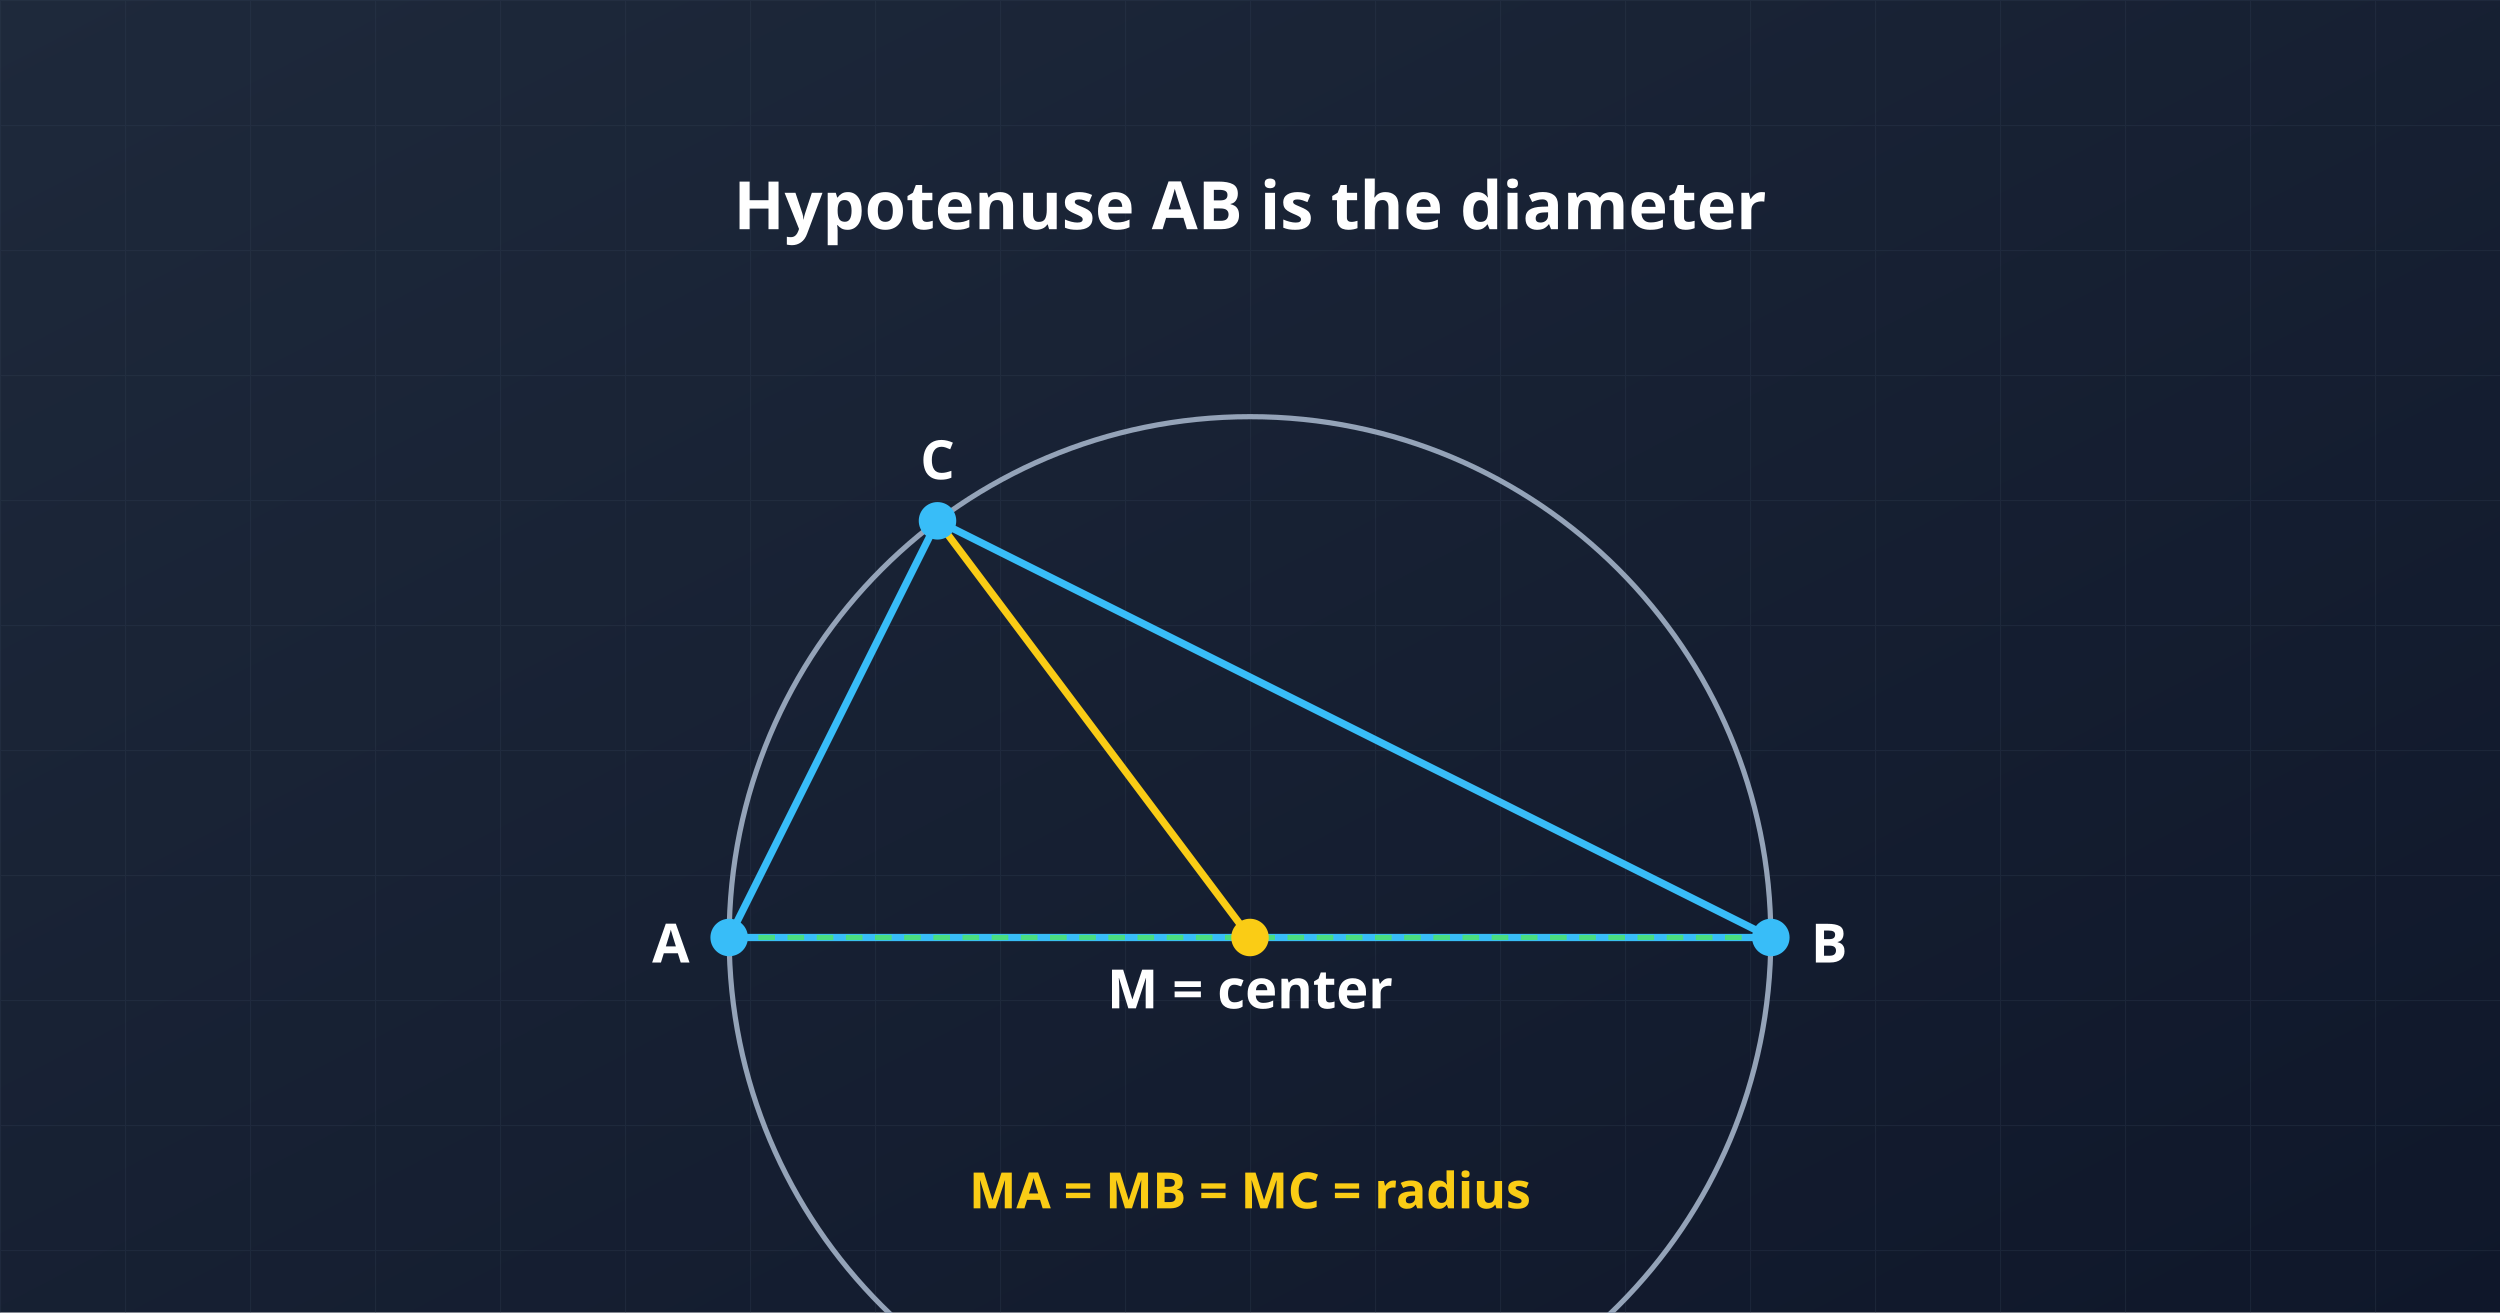
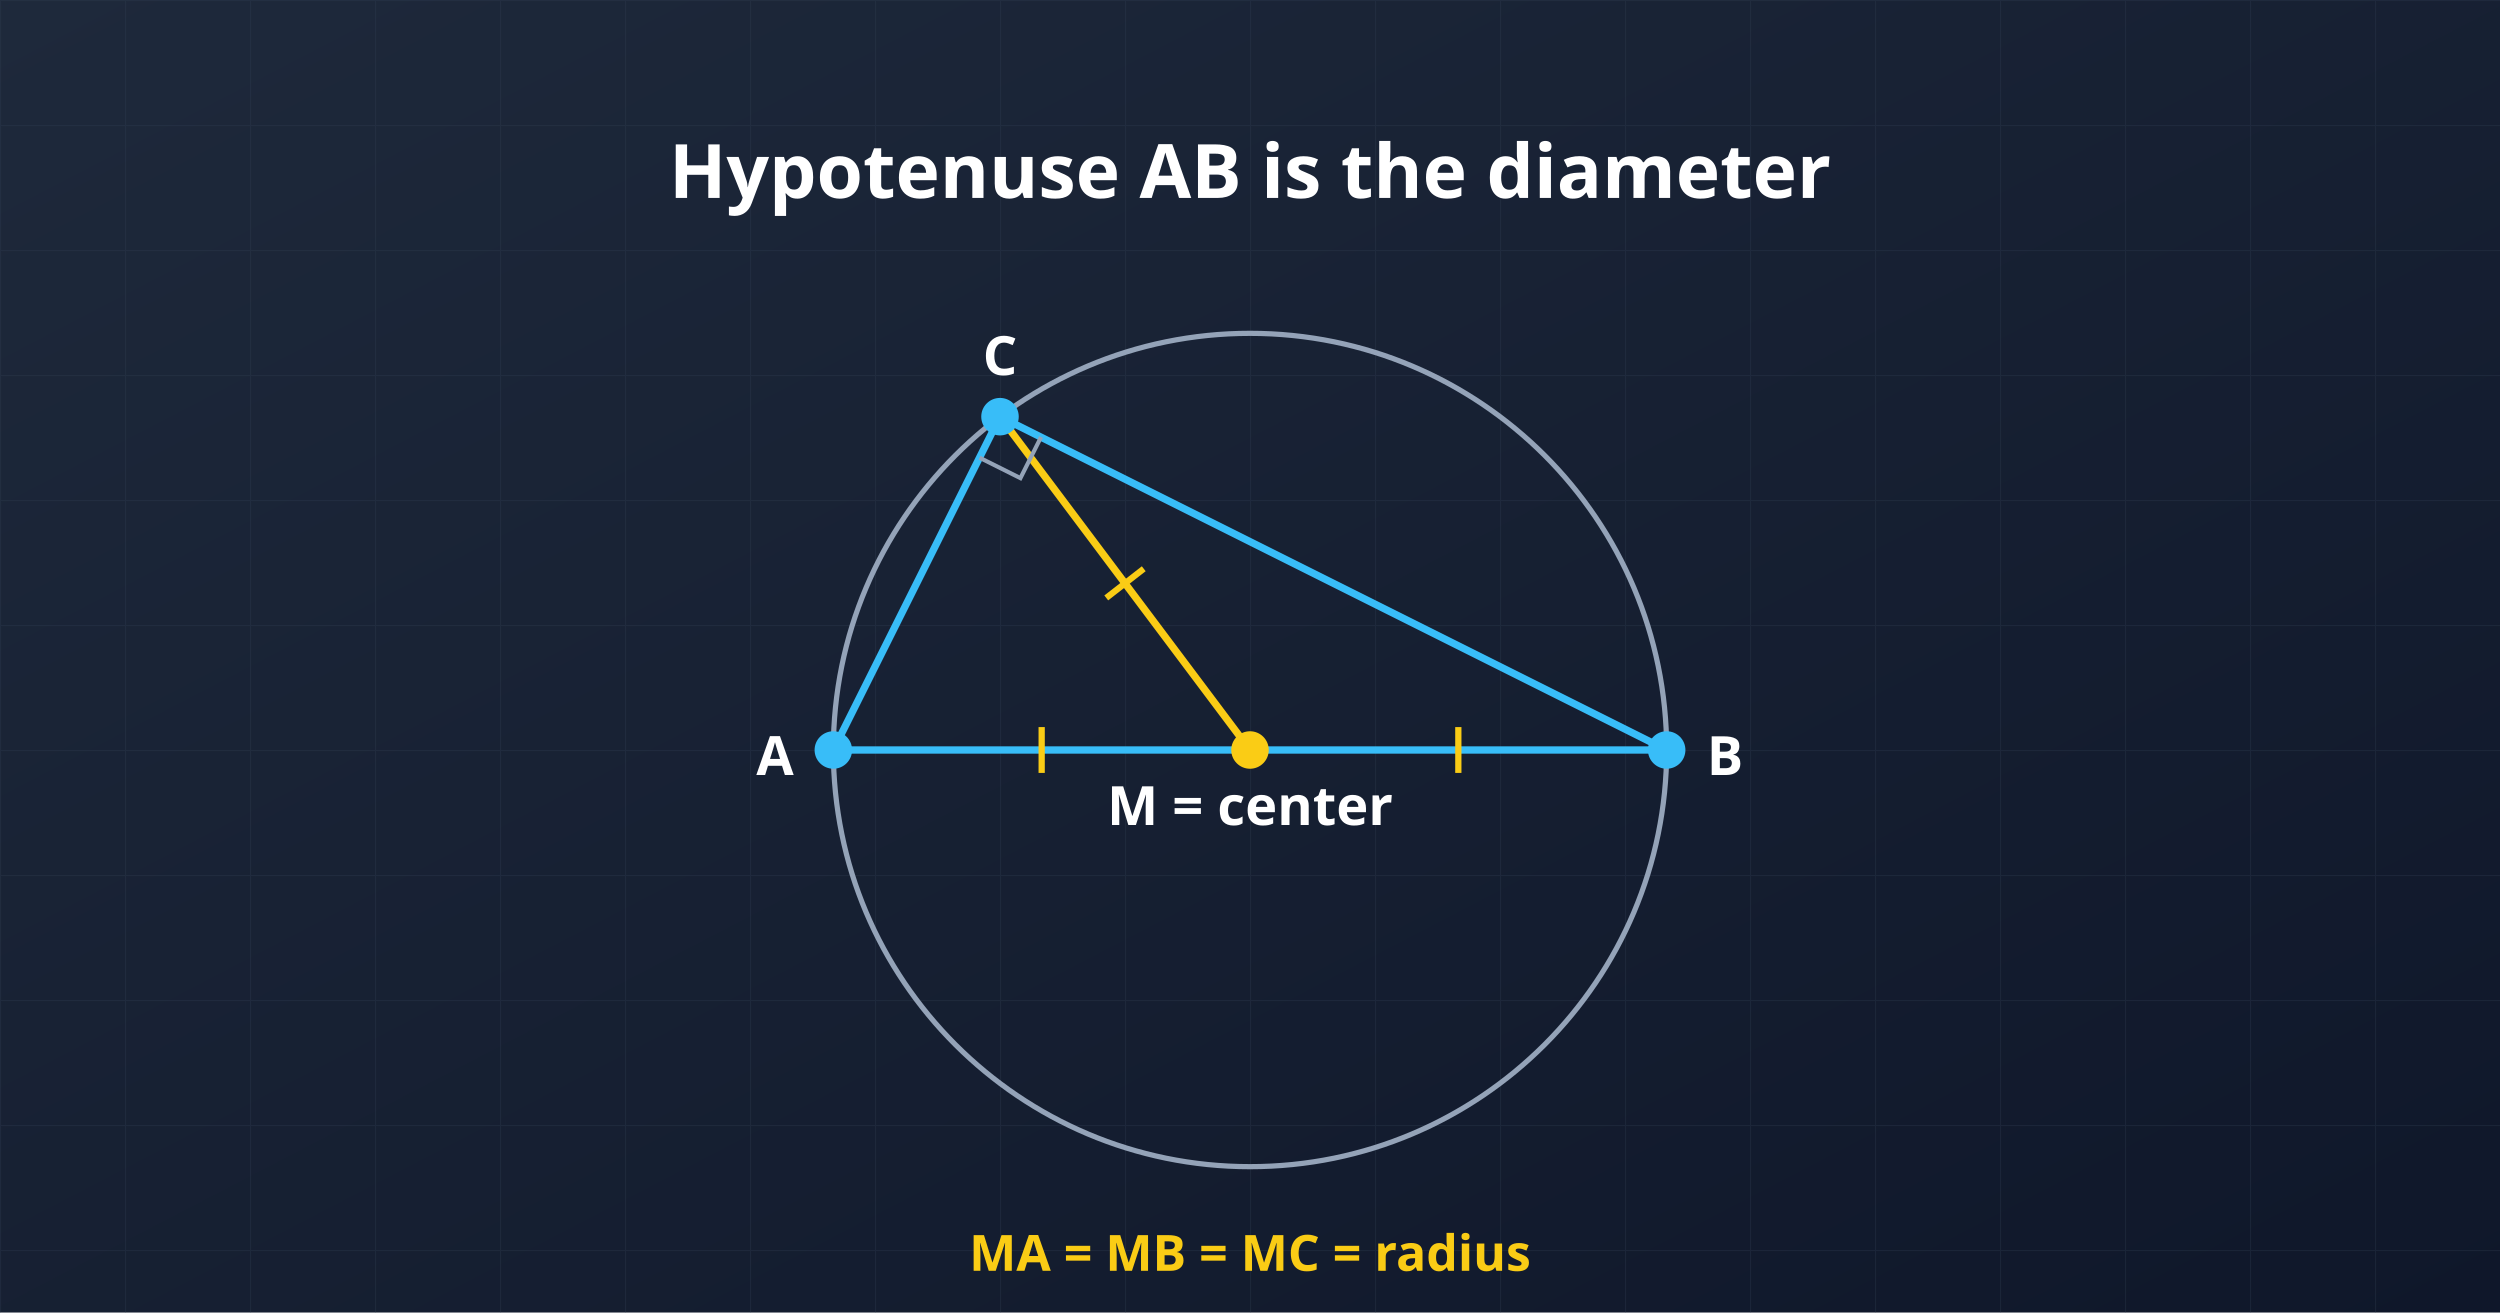
<svg xmlns="http://www.w3.org/2000/svg" width="1200" height="630">
  <defs>
    <linearGradient id="bg" x1="0%" y1="0%" x2="100%" y2="100%">
      <stop offset="0%" stop-color="#1e293b" />
      <stop offset="100%" stop-color="#0f172a" />
    </linearGradient>
    <pattern id="grid" width="60" height="60" patternUnits="userSpaceOnUse">
      <path d="M 60 0 L 0 0 0 60" fill="none" stroke="#334155" stroke-width="1" opacity="0.3" />
    </pattern>
  </defs>
  <rect width="1200" height="630" fill="url(#bg)" />
  <rect width="1200" height="630" fill="url(#grid)" />
-   <circle cx="600" cy="450" r="250" fill="none" stroke="#94a3b8" stroke-width="2.5" />
-   <polygon points="350,450 850,450 450,250" fill="none" stroke="#38bdf8" stroke-width="3.5" />
-   <line x1="450" y1="250" x2="600" y2="450" stroke="#facc15" stroke-width="3.5" />
-   <line x1="350" y1="450" x2="600" y2="450" stroke="#4ade80" stroke-width="2.5" stroke-dasharray="8 6" />
-   <line x1="850" y1="450" x2="600" y2="450" stroke="#4ade80" stroke-width="2.5" stroke-dasharray="8 6" />
-   <circle cx="350" cy="450" r="9" fill="#38bdf8" />
-   <circle cx="850" cy="450" r="9" fill="#38bdf8" />
-   <circle cx="450" cy="250" r="9" fill="#38bdf8" />
-   <circle cx="600" cy="450" r="9" fill="#facc15" />
-   <text x="322" y="462" font-family="system-ui, sans-serif" font-size="26" font-weight="700" fill="#ffffff" text-anchor="middle">A</text>
-   <text x="878" y="462" font-family="system-ui, sans-serif" font-size="26" font-weight="700" fill="#ffffff" text-anchor="middle">B</text>
-   <text x="450" y="230" font-family="system-ui, sans-serif" font-size="26" font-weight="700" fill="#ffffff" text-anchor="middle">C</text>
-   <text x="600" y="484" font-family="system-ui, sans-serif" font-size="26" font-weight="700" fill="#ffffff" text-anchor="middle">M = center</text>
-   <text x="600" y="110" font-family="system-ui, sans-serif" font-size="32" font-weight="700" fill="#ffffff" text-anchor="middle">Hypotenuse AB is the diameter</text>
-   <text x="600" y="580" font-family="system-ui, sans-serif" font-size="24" font-weight="600" fill="#facc15" text-anchor="middle">MA = MB = MC = radius</text>
+   <circle cx="600" cy="360" r="200" fill="none" stroke="#94a3b8" stroke-width="2.5" />
+   <polygon points="400,360 800,360 480,200" fill="none" stroke="#38bdf8" stroke-width="3.5" />
+   <line x1="480" y1="200" x2="600" y2="360" stroke="#facc15" stroke-width="3.5" />
+   <path d="M 470.2 219.7 L 489.8 229.5 L 499.7 209.8" fill="none" stroke="#94a3b8" stroke-width="2" />
+   <line x1="500" y1="371" x2="500" y2="349" stroke="#facc15" stroke-width="3" />
+   <line x1="700" y1="349" x2="700" y2="371" stroke="#facc15" stroke-width="3" />
+   <line x1="531" y1="287" x2="549" y2="273" stroke="#facc15" stroke-width="3" />
+   <circle cx="400" cy="360" r="9" fill="#38bdf8" />
+   <circle cx="800" cy="360" r="9" fill="#38bdf8" />
+   <circle cx="480" cy="200" r="9" fill="#38bdf8" />
+   <circle cx="600" cy="360" r="9" fill="#facc15" />
+   <text x="372" y="372" font-family="system-ui, sans-serif" font-size="26" font-weight="700" fill="#ffffff" text-anchor="middle">A</text>
+   <text x="828" y="372" font-family="system-ui, sans-serif" font-size="26" font-weight="700" fill="#ffffff" text-anchor="middle">B</text>
+   <text x="480" y="180" font-family="system-ui, sans-serif" font-size="26" font-weight="700" fill="#ffffff" text-anchor="middle">C</text>
+   <text x="600" y="396" font-family="system-ui, sans-serif" font-size="26" font-weight="700" fill="#ffffff" text-anchor="middle">M = center</text>
+   <text x="600" y="95" font-family="system-ui, sans-serif" font-size="36" font-weight="700" fill="#ffffff" text-anchor="middle">Hypotenuse AB is the diameter</text>
+   <text x="600" y="610" font-family="system-ui, sans-serif" font-size="24" font-weight="600" fill="#facc15" text-anchor="middle">MA = MB = MC = radius</text>
</svg>
